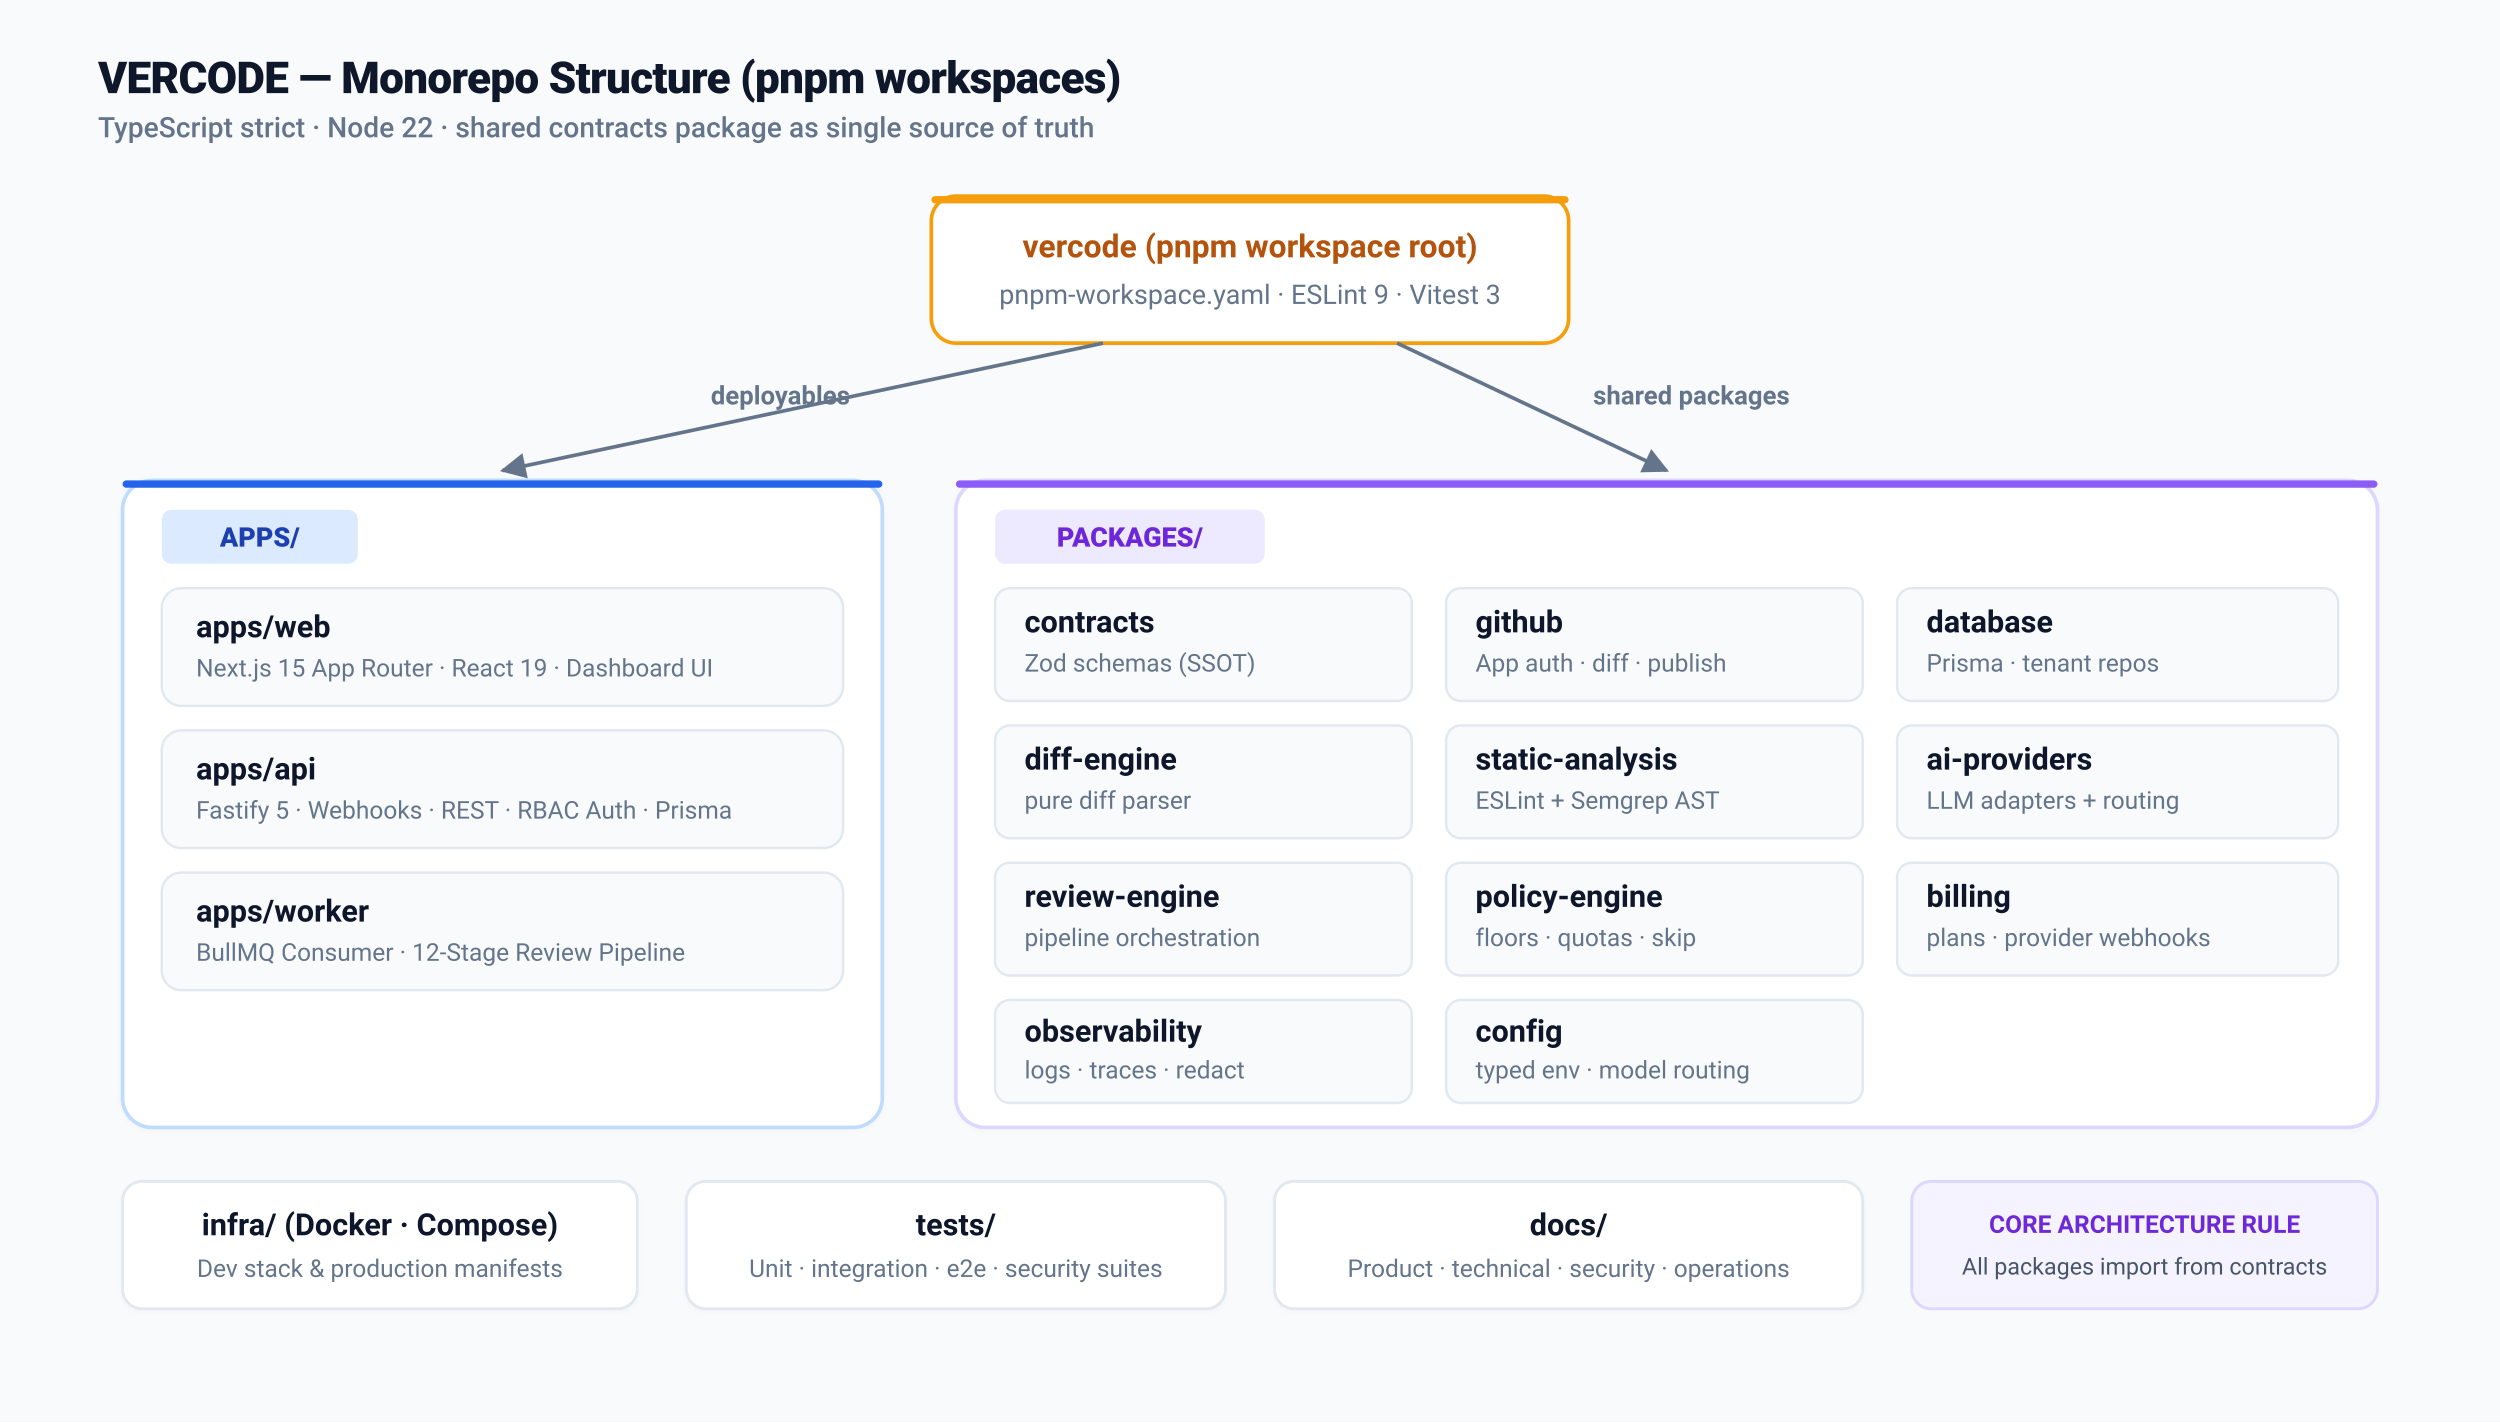
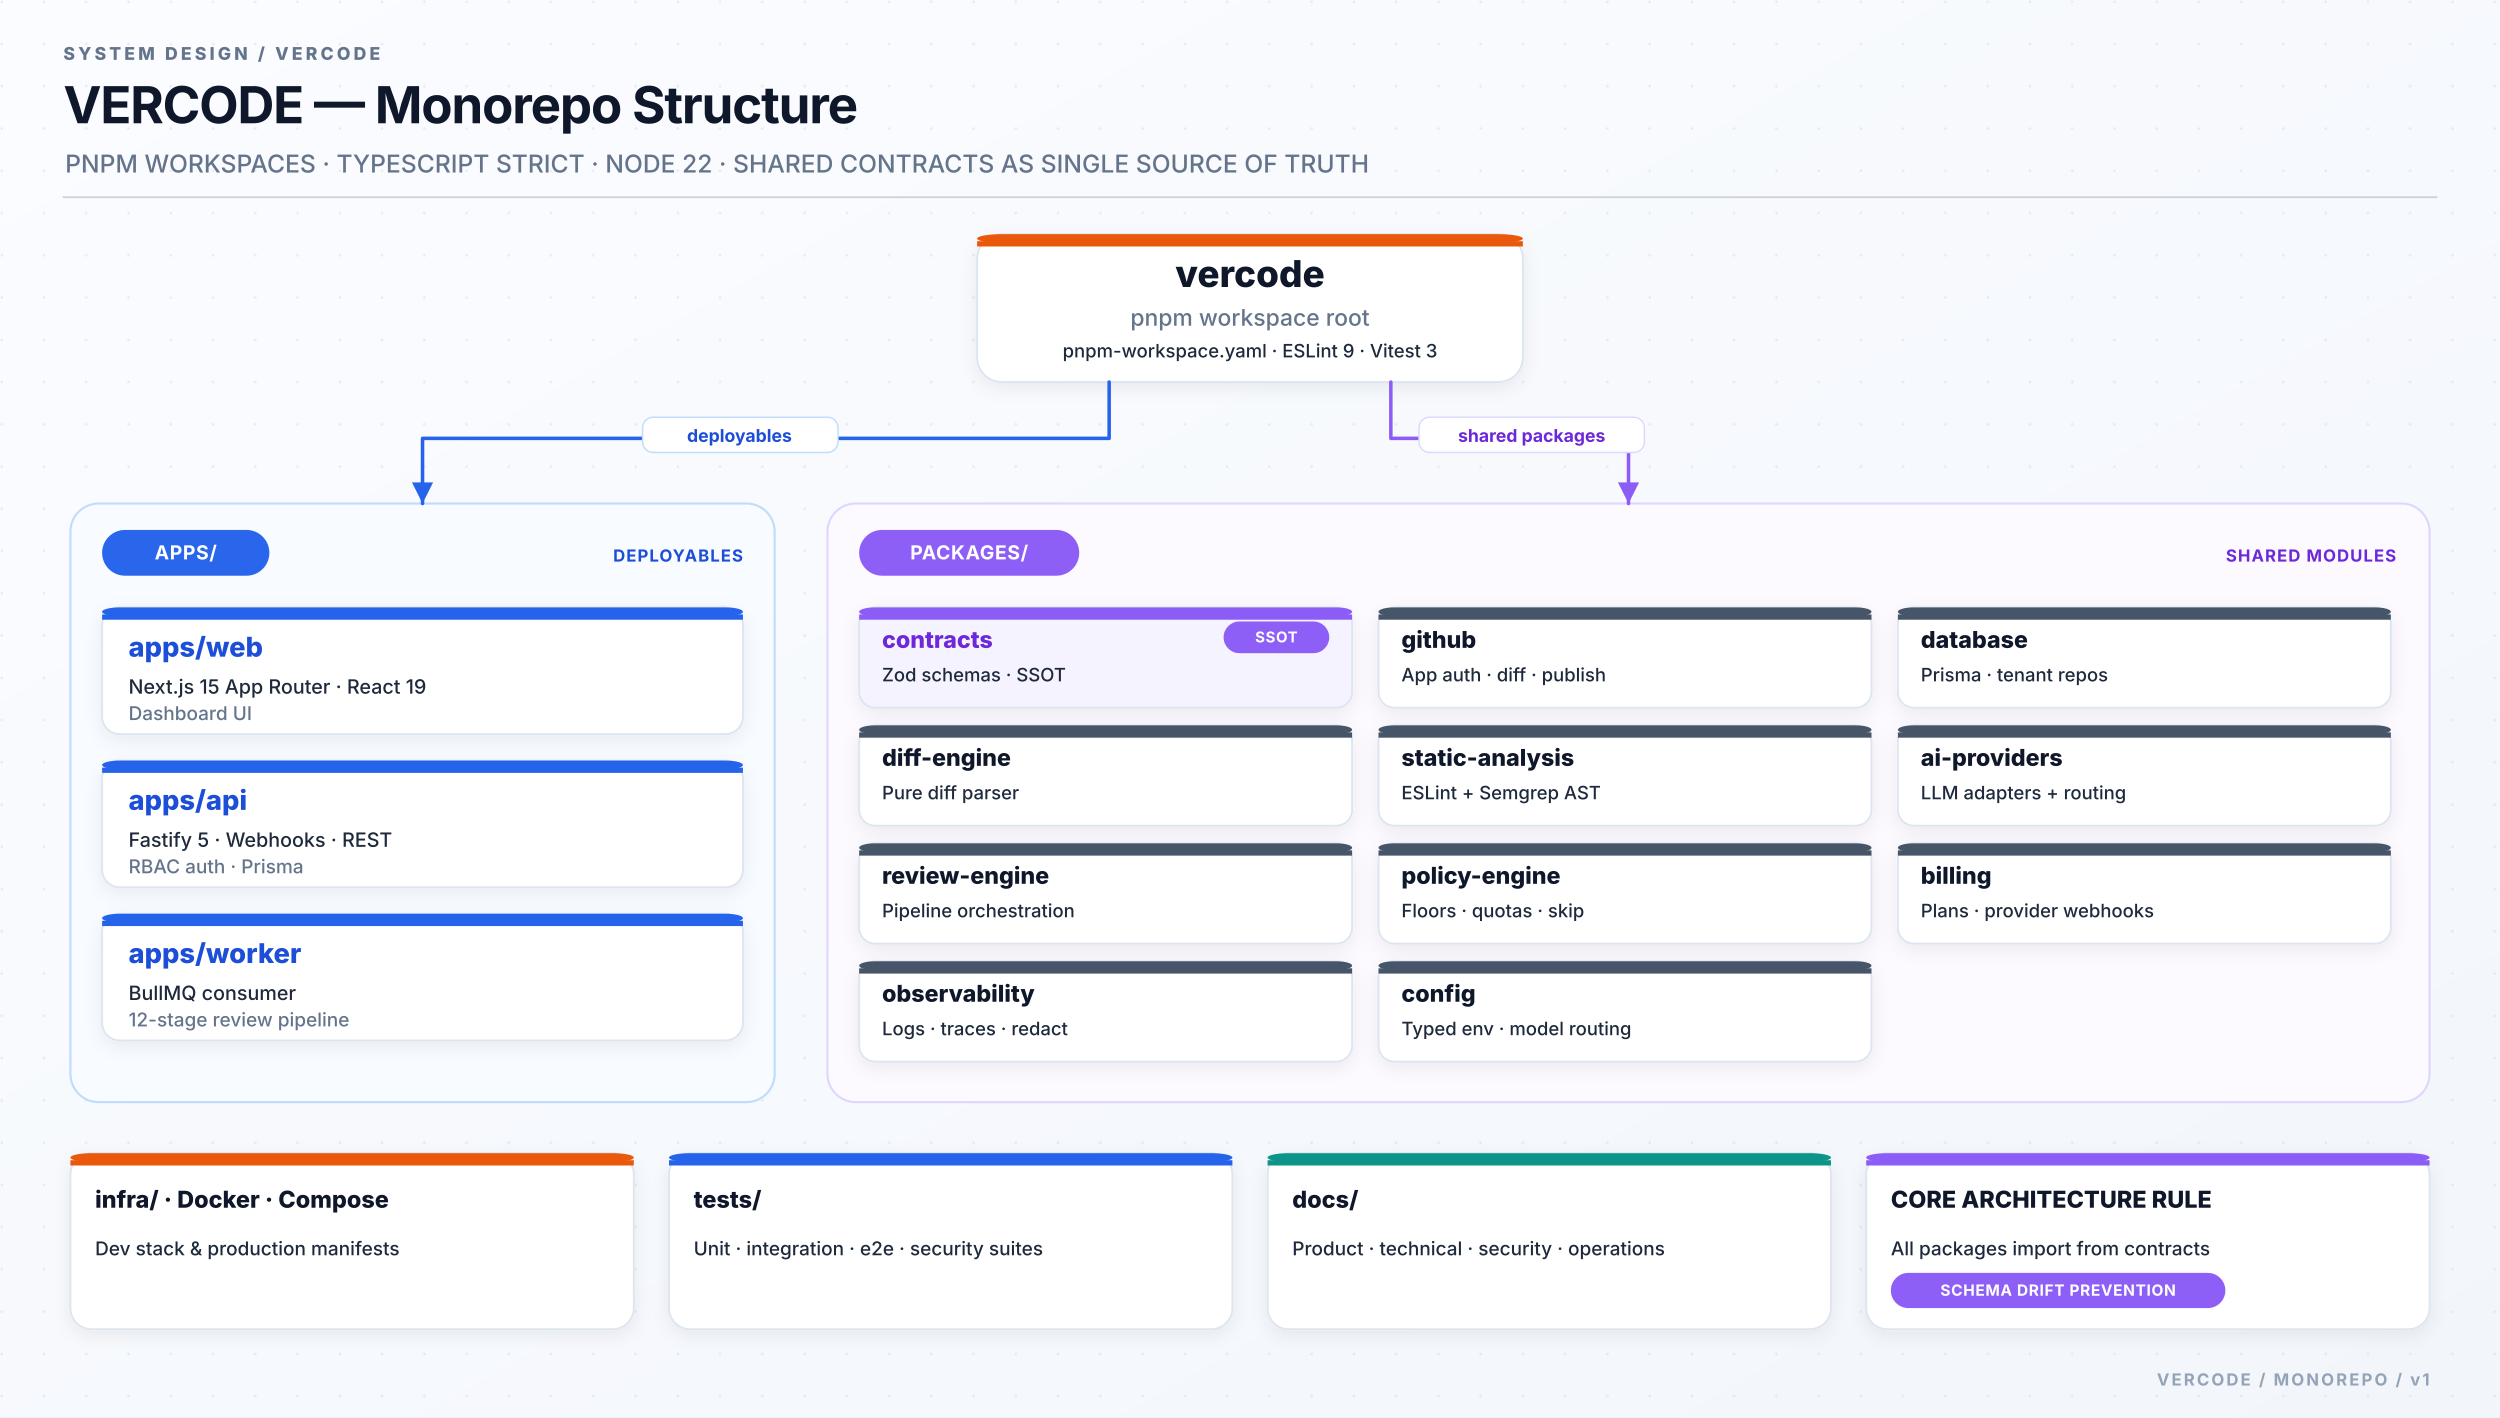
- <svg xmlns="http://www.w3.org/2000/svg" viewBox="0 0 1020 580" width="1020" height="580" role="img" aria-label="VERCODE monorepo structure" font-family="-apple-system, BlinkMacSystemFont, 'Segoe UI', Roboto, Helvetica, Arial, sans-serif">
+ <svg xmlns="http://www.w3.org/2000/svg" width="1420" height="805" viewBox="0 0 1420 805" role="img" aria-labelledby="title desc">
  <defs>
-     <style>
-       .repo-title { font-size: 18px; font-weight: 800; fill: #0f172a; letter-spacing: -0.3px; }
-       .repo-sub   { font-size: 11.5px; font-weight: 500; fill: #64748b; }
-       .card-h     { font-size: 12.5px; font-weight: 700; fill: #0f172a; }
-       .card-d     { font-size: 10px; fill: #64748b; }
-       .badge      { font-size: 9.5px; font-weight: 700; }
-     </style>
-     <marker id="tarrow" viewBox="0 0 10 10" refX="9" refY="5" markerWidth="7" markerHeight="7" orient="auto-start-reverse">
-       <path d="M 0 0 L 10 5 L 0 10 z" fill="#64748b" />
+     <linearGradient id="bgGrad" x1="0" y1="0" x2="1" y2="1">
+       <stop offset="0%" stop-color="#FBFCFF" />
+       <stop offset="100%" stop-color="#F2F6FB" />
+     </linearGradient>
+     <linearGradient id="headerGrad" x1="0" y1="0" x2="1" y2="0">
+       <stop offset="0%" stop-color="#0F172A" />
+       <stop offset="100%" stop-color="#1E293B" />
+     </linearGradient>
+     <pattern id="grid" width="24" height="24" patternUnits="userSpaceOnUse">
+       <circle cx="1" cy="1" r="0.8" fill="#CBD5E1" opacity="0.38" />
+     </pattern>
+     <filter id="shadow" x="-20%" y="-20%" width="140%" height="150%">
+       <feDropShadow dx="0" dy="3" stdDeviation="5" flood-color="#0F172A" flood-opacity="0.07" />
+     </filter>
+     <filter id="softShadow" x="-20%" y="-20%" width="140%" height="150%">
+       <feDropShadow dx="0" dy="1.5" stdDeviation="2" flood-color="#0F172A" flood-opacity="0.06" />
+     </filter>
+     <marker id="arrow-grey" markerWidth="8" markerHeight="8" refX="6" refY="3" orient="auto" markerUnits="strokeWidth">
+       <path d="M0,0 L6,3 L0,6 Z" fill="#64748B" />
    </marker>
-     <filter id="rShadow" x="-4%" y="-4%" width="108%" height="110%">
-       <feDropShadow dx="0" dy="2" stdDeviation="3" flood-color="#0f172a" flood-opacity="0.04" />
-       <feDropShadow dx="0" dy="1" stdDeviation="1" flood-color="#0f172a" flood-opacity="0.02" />
-     </filter>
+     <marker id="arrow-red" markerWidth="8" markerHeight="8" refX="6" refY="3" orient="auto" markerUnits="strokeWidth">
+       <path d="M0,0 L6,3 L0,6 Z" fill="#EF4444" />
+     </marker>
+     <marker id="arrow-blue" markerWidth="8" markerHeight="8" refX="6" refY="3" orient="auto" markerUnits="strokeWidth">
+       <path d="M0,0 L6,3 L0,6 Z" fill="#2563EB" />
+     </marker>
+     <marker id="arrow-orange" markerWidth="8" markerHeight="8" refX="6" refY="3" orient="auto" markerUnits="strokeWidth">
+       <path d="M0,0 L6,3 L0,6 Z" fill="#EA580C" />
+     </marker>
+     <marker id="arrow-green" markerWidth="8" markerHeight="8" refX="6" refY="3" orient="auto" markerUnits="strokeWidth">
+       <path d="M0,0 L6,3 L0,6 Z" fill="#10B981" />
+     </marker>
+     <marker id="arrow-purple" markerWidth="8" markerHeight="8" refX="6" refY="3" orient="auto" markerUnits="strokeWidth">
+       <path d="M0,0 L6,3 L0,6 Z" fill="#8B5CF6" />
+     </marker>
+     <marker id="arrow-teal" markerWidth="8" markerHeight="8" refX="6" refY="3" orient="auto" markerUnits="strokeWidth">
+       <path d="M0,0 L6,3 L0,6 Z" fill="#0D9488" />
+     </marker>
+     <marker id="arrow-indigo" markerWidth="8" markerHeight="8" refX="6" refY="3" orient="auto" markerUnits="strokeWidth">
+       <path d="M0,0 L6,3 L0,6 Z" fill="#6366F1" />
+     </marker>
  </defs>
-   <rect width="1020" height="580" fill="#f8fafc" />
-   <text x="40" y="38" class="repo-title">VERCODE — Monorepo Structure (pnpm workspaces)</text>
-   <text x="40" y="56" class="repo-sub">TypeScript strict · Node 22 · shared contracts package as single source of truth</text>
-   <g filter="url(#rShadow)">
-     <rect x="380" y="80" width="260" height="60" rx="10" fill="#ffffff" stroke="#f59e0b" stroke-width="1.5" />
-     <rect x="380" y="80" width="260" height="3" rx="1.5" fill="#f59e0b" />
-     <text x="510" y="105" text-anchor="middle" fill="#b45309" font-size="13" font-weight="700">vercode (pnpm workspace root)</text>
-     <text x="510" y="124" text-anchor="middle" fill="#64748b" font-size="11">pnpm-workspace.yaml · ESLint 9 · Vitest 3</text>
-   </g>
-   <g filter="url(#rShadow)">
-     <rect x="50" y="196" width="310" height="264" rx="12" fill="#ffffff" stroke="#bfdbfe" stroke-width="1.5" />
-     <rect x="50" y="196" width="310" height="3" rx="1.5" fill="#2563eb" />
-     <rect x="66" y="208" width="80" height="22" rx="4" fill="#dbeafe" />
-     <text x="106" y="223" text-anchor="middle" fill="#1e40af" font-size="11" font-weight="800">APPS/</text>
-     <rect x="66" y="240" width="278" height="48" rx="8" fill="#f8fafc" stroke="#e2e8f0" stroke-width="1" />
-     <text x="80" y="260" class="card-h">apps/web</text>
-     <text x="80" y="276" class="card-d">Next.js 15 App Router · React 19 · Dashboard UI</text>
-     <rect x="66" y="298" width="278" height="48" rx="8" fill="#f8fafc" stroke="#e2e8f0" stroke-width="1" />
-     <text x="80" y="318" class="card-h">apps/api</text>
-     <text x="80" y="334" class="card-d">Fastify 5 · Webhooks · REST · RBAC Auth · Prisma</text>
-     <rect x="66" y="356" width="278" height="48" rx="8" fill="#f8fafc" stroke="#e2e8f0" stroke-width="1" />
-     <text x="80" y="376" class="card-h">apps/worker</text>
-     <text x="80" y="392" class="card-d">BullMQ Consumer · 12-Stage Review Pipeline</text>
-   </g>
-   <g filter="url(#rShadow)">
-     <rect x="390" y="196" width="580" height="264" rx="12" fill="#ffffff" stroke="#ddd6fe" stroke-width="1.5" />
-     <rect x="390" y="196" width="580" height="3" rx="1.5" fill="#8b5cf6" />
-     <rect x="406" y="208" width="110" height="22" rx="4" fill="#ede9fe" />
-     <text x="461" y="223" text-anchor="middle" fill="#6d28d9" font-size="11" font-weight="800">PACKAGES/</text>
-     <rect x="406" y="240" width="170" height="46" rx="6" fill="#f8fafc" stroke="#e2e8f0" stroke-width="1" />
-     <text x="418" y="258" class="card-h" fill="#6d28d9">contracts</text>
-     <text x="418" y="274" class="card-d">Zod schemas (SSOT)</text>
-     <rect x="590" y="240" width="170" height="46" rx="6" fill="#f8fafc" stroke="#e2e8f0" stroke-width="1" />
-     <text x="602" y="258" class="card-h">github</text>
-     <text x="602" y="274" class="card-d">App auth · diff · publish</text>
-     <rect x="774" y="240" width="180" height="46" rx="6" fill="#f8fafc" stroke="#e2e8f0" stroke-width="1" />
-     <text x="786" y="258" class="card-h">database</text>
-     <text x="786" y="274" class="card-d">Prisma · tenant repos</text>
-     <rect x="406" y="296" width="170" height="46" rx="6" fill="#f8fafc" stroke="#e2e8f0" stroke-width="1" />
-     <text x="418" y="314" class="card-h">diff-engine</text>
-     <text x="418" y="330" class="card-d">pure diff parser</text>
-     <rect x="590" y="296" width="170" height="46" rx="6" fill="#f8fafc" stroke="#e2e8f0" stroke-width="1" />
-     <text x="602" y="314" class="card-h">static-analysis</text>
-     <text x="602" y="330" class="card-d">ESLint + Semgrep AST</text>
-     <rect x="774" y="296" width="180" height="46" rx="6" fill="#f8fafc" stroke="#e2e8f0" stroke-width="1" />
-     <text x="786" y="314" class="card-h">ai-providers</text>
-     <text x="786" y="330" class="card-d">LLM adapters + routing</text>
-     <rect x="406" y="352" width="170" height="46" rx="6" fill="#f8fafc" stroke="#e2e8f0" stroke-width="1" />
-     <text x="418" y="370" class="card-h">review-engine</text>
-     <text x="418" y="386" class="card-d">pipeline orchestration</text>
-     <rect x="590" y="352" width="170" height="46" rx="6" fill="#f8fafc" stroke="#e2e8f0" stroke-width="1" />
-     <text x="602" y="370" class="card-h">policy-engine</text>
-     <text x="602" y="386" class="card-d">floors · quotas · skip</text>
-     <rect x="774" y="352" width="180" height="46" rx="6" fill="#f8fafc" stroke="#e2e8f0" stroke-width="1" />
-     <text x="786" y="370" class="card-h">billing</text>
-     <text x="786" y="386" class="card-d">plans · provider webhooks</text>
-     <rect x="406" y="408" width="170" height="42" rx="6" fill="#f8fafc" stroke="#e2e8f0" stroke-width="1" />
-     <text x="418" y="425" class="card-h">observability</text>
-     <text x="418" y="440" class="card-d">logs · traces · redact</text>
-     <rect x="590" y="408" width="170" height="42" rx="6" fill="#f8fafc" stroke="#e2e8f0" stroke-width="1" />
-     <text x="602" y="425" class="card-h">config</text>
-     <text x="602" y="440" class="card-d">typed env · model routing</text>
-   </g>
-   <g filter="url(#rShadow)">
-     <rect x="50" y="482" width="210" height="52" rx="8" fill="#ffffff" stroke="#e2e8f0" stroke-width="1.2" />
-     <text x="155" y="504" text-anchor="middle" class="card-h">infra/ (Docker · Compose)</text>
-     <text x="155" y="521" text-anchor="middle" class="card-d">Dev stack &amp; production manifests</text>
-     <rect x="280" y="482" width="220" height="52" rx="8" fill="#ffffff" stroke="#e2e8f0" stroke-width="1.2" />
-     <text x="390" y="504" text-anchor="middle" class="card-h">tests/</text>
-     <text x="390" y="521" text-anchor="middle" class="card-d">Unit · integration · e2e · security suites</text>
-     <rect x="520" y="482" width="240" height="52" rx="8" fill="#ffffff" stroke="#e2e8f0" stroke-width="1.2" />
-     <text x="640" y="504" text-anchor="middle" class="card-h">docs/</text>
-     <text x="640" y="521" text-anchor="middle" class="card-d">Product · technical · security · operations</text>
-   </g>
-   <line x1="450" y1="140" x2="205" y2="192" stroke="#64748b" stroke-width="1.5" marker-end="url(#tarrow)" />
-   <line x1="570" y1="140" x2="680" y2="192" stroke="#64748b" stroke-width="1.5" marker-end="url(#tarrow)" />
-   <text x="290" y="165" fill="#64748b" font-size="10.5" font-weight="600">deployables</text>
-   <text x="650" y="165" fill="#64748b" font-size="10.5" font-weight="600">shared packages</text>
-   <rect x="780" y="482" width="190" height="52" rx="8" fill="#f5f3ff" stroke="#ddd6fe" stroke-width="1.2" />
-   <text x="875" y="503" text-anchor="middle" fill="#6d28d9" font-size="10" font-weight="700">CORE ARCHITECTURE RULE</text>
-   <text x="875" y="520" text-anchor="middle" fill="#475569" font-size="9.5">All packages import from contracts</text>
+   <rect width="100%" height="100%" fill="url(#bgGrad)" />
+   <rect width="100%" height="100%" fill="url(#grid)" />
+   <text x="36" y="34" font-family="Inter, ui-sans-serif, system-ui, -apple-system, Segoe UI, Arial, sans-serif" font-size="10px" font-weight="800" fill="#64748B" text-anchor="start" letter-spacing="1.8px">SYSTEM DESIGN / VERCODE</text>
+   <text x="36" y="70" font-family="Inter, ui-sans-serif, system-ui, -apple-system, Segoe UI, Arial, sans-serif" font-size="29px" font-weight="750" fill="#0F172A" text-anchor="start" letter-spacing="-0.65px">VERCODE — Monorepo Structure</text>
+   <text x="37" y="98" font-family="Inter, ui-sans-serif, system-ui, -apple-system, Segoe UI, Arial, sans-serif" font-size="14px" font-weight="450" fill="#64748B" text-anchor="start">PNPM WORKSPACES  ·  TYPESCRIPT STRICT  ·  NODE 22  ·  SHARED CONTRACTS AS SINGLE SOURCE OF TRUTH</text>
+   <path d="M 36 112 H 1384" fill="none" stroke="grey" stroke-width="1" stroke-linecap="round" stroke-linejoin="round" opacity="0.35" />
+   <rect x="555" y="133" width="310" height="84" rx="14" fill="#FFFFFF" stroke="#DDE5EF" stroke-width="1.1" filter="url(#shadow)" />
+   <rect x="555" y="133" width="310" height="5" rx="14" fill="#EA580C" />
+   <rect x="555" y="137" width="310" height="3" rx="0" fill="#EA580C" />
+   <text x="710" y="163" font-family="Inter, ui-sans-serif, system-ui, -apple-system, Segoe UI, Arial, sans-serif" font-size="21px" font-weight="800" fill="#0F172A" text-anchor="middle">vercode</text>
+   <text x="710" y="185" font-family="Inter, ui-sans-serif, system-ui, -apple-system, Segoe UI, Arial, sans-serif" font-size="13px" font-weight="550" fill="#64748B" text-anchor="middle">pnpm workspace root</text>
+   <text x="710" y="203" font-family="Inter, ui-sans-serif, system-ui, -apple-system, Segoe UI, Arial, sans-serif" font-size="10.5px" font-weight="550" fill="#1E293B" text-anchor="middle">pnpm-workspace.yaml  ·  ESLint 9  ·  Vitest 3</text>
+   <rect x="40" y="286" width="400" height="340" rx="16" fill="#F8FBFF" stroke="#BFDBFE" stroke-width="1.2" />
+   <rect x="58" y="301" width="95" height="26" rx="13.0" fill="#2563EB" opacity="0.98" />
+   <text x="105.5" y="317.74" font-family="Inter, ui-sans-serif, system-ui, -apple-system, Segoe UI, Arial, sans-serif" font-size="11px" font-weight="700" fill="#FFFFFF" text-anchor="middle" letter-spacing="0.35px">APPS/</text>
+   <text x="422" y="319" font-family="Inter, ui-sans-serif, system-ui, -apple-system, Segoe UI, Arial, sans-serif" font-size="9.5px" font-weight="750" fill="#1D4ED8" text-anchor="end" letter-spacing="0.6px">DEPLOYABLES</text>
+   <rect x="470" y="286" width="910" height="340" rx="16" fill="#FCFAFF" stroke="#DDD6FE" stroke-width="1.2" />
+   <rect x="488" y="301" width="125" height="26" rx="13.0" fill="#8B5CF6" opacity="0.98" />
+   <text x="550.5" y="317.74" font-family="Inter, ui-sans-serif, system-ui, -apple-system, Segoe UI, Arial, sans-serif" font-size="11px" font-weight="700" fill="#FFFFFF" text-anchor="middle" letter-spacing="0.35px">PACKAGES/</text>
+   <text x="1361" y="319" font-family="Inter, ui-sans-serif, system-ui, -apple-system, Segoe UI, Arial, sans-serif" font-size="9.5px" font-weight="750" fill="#6D28D9" text-anchor="end" letter-spacing="0.6px">SHARED MODULES</text>
+   <rect x="58" y="345" width="364" height="72" rx="10" fill="#FFFFFF" stroke="#DDE5EF" stroke-width="1.1" filter="url(#shadow)" />
+   <rect x="58" y="345" width="364" height="5" rx="10" fill="#2563EB" />
+   <rect x="58" y="349" width="364" height="3" rx="0" fill="#2563EB" />
+   <text x="73" y="373" font-family="Inter, ui-sans-serif, system-ui, -apple-system, Segoe UI, Arial, sans-serif" font-size="15.5px" font-weight="780" fill="#1D4ED8" text-anchor="start">apps/web</text>
+   <text x="73" y="394" font-family="Inter, ui-sans-serif, system-ui, -apple-system, Segoe UI, Arial, sans-serif" font-size="11.2px" font-weight="500" fill="#1E293B" text-anchor="start">Next.js 15 App Router · React 19</text>
+   <text x="73" y="409" font-family="Inter, ui-sans-serif, system-ui, -apple-system, Segoe UI, Arial, sans-serif" font-size="10.8px" font-weight="450" fill="#64748B" text-anchor="start">Dashboard UI</text>
+   <rect x="58" y="432" width="364" height="72" rx="10" fill="#FFFFFF" stroke="#DDE5EF" stroke-width="1.1" filter="url(#shadow)" />
+   <rect x="58" y="432" width="364" height="5" rx="10" fill="#2563EB" />
+   <rect x="58" y="436" width="364" height="3" rx="0" fill="#2563EB" />
+   <text x="73" y="460" font-family="Inter, ui-sans-serif, system-ui, -apple-system, Segoe UI, Arial, sans-serif" font-size="15.5px" font-weight="780" fill="#1D4ED8" text-anchor="start">apps/api</text>
+   <text x="73" y="481" font-family="Inter, ui-sans-serif, system-ui, -apple-system, Segoe UI, Arial, sans-serif" font-size="11.2px" font-weight="500" fill="#1E293B" text-anchor="start">Fastify 5 · Webhooks · REST</text>
+   <text x="73" y="496" font-family="Inter, ui-sans-serif, system-ui, -apple-system, Segoe UI, Arial, sans-serif" font-size="10.8px" font-weight="450" fill="#64748B" text-anchor="start">RBAC auth · Prisma</text>
+   <rect x="58" y="519" width="364" height="72" rx="10" fill="#FFFFFF" stroke="#DDE5EF" stroke-width="1.1" filter="url(#shadow)" />
+   <rect x="58" y="519" width="364" height="5" rx="10" fill="#2563EB" />
+   <rect x="58" y="523" width="364" height="3" rx="0" fill="#2563EB" />
+   <text x="73" y="547" font-family="Inter, ui-sans-serif, system-ui, -apple-system, Segoe UI, Arial, sans-serif" font-size="15.5px" font-weight="780" fill="#1D4ED8" text-anchor="start">apps/worker</text>
+   <text x="73" y="568" font-family="Inter, ui-sans-serif, system-ui, -apple-system, Segoe UI, Arial, sans-serif" font-size="11.2px" font-weight="500" fill="#1E293B" text-anchor="start">BullMQ consumer</text>
+   <text x="73" y="583" font-family="Inter, ui-sans-serif, system-ui, -apple-system, Segoe UI, Arial, sans-serif" font-size="10.8px" font-weight="450" fill="#64748B" text-anchor="start">12-stage review pipeline</text>
+   <rect x="488" y="345" width="280" height="57" rx="9" fill="#F5F3FF" stroke="#DDE5EF" stroke-width="1.1" filter="url(#shadow)" />
+   <rect x="488" y="345" width="280" height="5" rx="9" fill="#8B5CF6" />
+   <rect x="488" y="349" width="280" height="3" rx="0" fill="#8B5CF6" />
+   <text x="501" y="368" font-family="Inter, ui-sans-serif, system-ui, -apple-system, Segoe UI, Arial, sans-serif" font-size="13.2px" font-weight="780" fill="#6D28D9" text-anchor="start">contracts</text>
+   <text x="501" y="387" font-family="Inter, ui-sans-serif, system-ui, -apple-system, Segoe UI, Arial, sans-serif" font-size="10.5px" font-weight="480" fill="#1E293B" text-anchor="start">Zod schemas · SSOT</text>
+   <rect x="695" y="353" width="60" height="18" rx="9.0" fill="#8B5CF6" opacity="0.98" />
+   <text x="725.0" y="364.89" font-family="Inter, ui-sans-serif, system-ui, -apple-system, Segoe UI, Arial, sans-serif" font-size="8.5px" font-weight="700" fill="#FFFFFF" text-anchor="middle" letter-spacing="0.35px">SSOT</text>
+   <rect x="783" y="345" width="280" height="57" rx="9" fill="#FFFFFF" stroke="#DDE5EF" stroke-width="1.1" filter="url(#shadow)" />
+   <rect x="783" y="345" width="280" height="5" rx="9" fill="#475569" />
+   <rect x="783" y="349" width="280" height="3" rx="0" fill="#475569" />
+   <text x="796" y="368" font-family="Inter, ui-sans-serif, system-ui, -apple-system, Segoe UI, Arial, sans-serif" font-size="13.2px" font-weight="780" fill="#0F172A" text-anchor="start">github</text>
+   <text x="796" y="387" font-family="Inter, ui-sans-serif, system-ui, -apple-system, Segoe UI, Arial, sans-serif" font-size="10.5px" font-weight="480" fill="#1E293B" text-anchor="start">App auth · diff · publish</text>
+   <rect x="1078" y="345" width="280" height="57" rx="9" fill="#FFFFFF" stroke="#DDE5EF" stroke-width="1.1" filter="url(#shadow)" />
+   <rect x="1078" y="345" width="280" height="5" rx="9" fill="#475569" />
+   <rect x="1078" y="349" width="280" height="3" rx="0" fill="#475569" />
+   <text x="1091" y="368" font-family="Inter, ui-sans-serif, system-ui, -apple-system, Segoe UI, Arial, sans-serif" font-size="13.2px" font-weight="780" fill="#0F172A" text-anchor="start">database</text>
+   <text x="1091" y="387" font-family="Inter, ui-sans-serif, system-ui, -apple-system, Segoe UI, Arial, sans-serif" font-size="10.5px" font-weight="480" fill="#1E293B" text-anchor="start">Prisma · tenant repos</text>
+   <rect x="488" y="412" width="280" height="57" rx="9" fill="#FFFFFF" stroke="#DDE5EF" stroke-width="1.1" filter="url(#shadow)" />
+   <rect x="488" y="412" width="280" height="5" rx="9" fill="#475569" />
+   <rect x="488" y="416" width="280" height="3" rx="0" fill="#475569" />
+   <text x="501" y="435" font-family="Inter, ui-sans-serif, system-ui, -apple-system, Segoe UI, Arial, sans-serif" font-size="13.2px" font-weight="780" fill="#0F172A" text-anchor="start">diff-engine</text>
+   <text x="501" y="454" font-family="Inter, ui-sans-serif, system-ui, -apple-system, Segoe UI, Arial, sans-serif" font-size="10.5px" font-weight="480" fill="#1E293B" text-anchor="start">Pure diff parser</text>
+   <rect x="783" y="412" width="280" height="57" rx="9" fill="#FFFFFF" stroke="#DDE5EF" stroke-width="1.1" filter="url(#shadow)" />
+   <rect x="783" y="412" width="280" height="5" rx="9" fill="#475569" />
+   <rect x="783" y="416" width="280" height="3" rx="0" fill="#475569" />
+   <text x="796" y="435" font-family="Inter, ui-sans-serif, system-ui, -apple-system, Segoe UI, Arial, sans-serif" font-size="13.2px" font-weight="780" fill="#0F172A" text-anchor="start">static-analysis</text>
+   <text x="796" y="454" font-family="Inter, ui-sans-serif, system-ui, -apple-system, Segoe UI, Arial, sans-serif" font-size="10.5px" font-weight="480" fill="#1E293B" text-anchor="start">ESLint + Semgrep AST</text>
+   <rect x="1078" y="412" width="280" height="57" rx="9" fill="#FFFFFF" stroke="#DDE5EF" stroke-width="1.1" filter="url(#shadow)" />
+   <rect x="1078" y="412" width="280" height="5" rx="9" fill="#475569" />
+   <rect x="1078" y="416" width="280" height="3" rx="0" fill="#475569" />
+   <text x="1091" y="435" font-family="Inter, ui-sans-serif, system-ui, -apple-system, Segoe UI, Arial, sans-serif" font-size="13.2px" font-weight="780" fill="#0F172A" text-anchor="start">ai-providers</text>
+   <text x="1091" y="454" font-family="Inter, ui-sans-serif, system-ui, -apple-system, Segoe UI, Arial, sans-serif" font-size="10.5px" font-weight="480" fill="#1E293B" text-anchor="start">LLM adapters + routing</text>
+   <rect x="488" y="479" width="280" height="57" rx="9" fill="#FFFFFF" stroke="#DDE5EF" stroke-width="1.1" filter="url(#shadow)" />
+   <rect x="488" y="479" width="280" height="5" rx="9" fill="#475569" />
+   <rect x="488" y="483" width="280" height="3" rx="0" fill="#475569" />
+   <text x="501" y="502" font-family="Inter, ui-sans-serif, system-ui, -apple-system, Segoe UI, Arial, sans-serif" font-size="13.2px" font-weight="780" fill="#0F172A" text-anchor="start">review-engine</text>
+   <text x="501" y="521" font-family="Inter, ui-sans-serif, system-ui, -apple-system, Segoe UI, Arial, sans-serif" font-size="10.5px" font-weight="480" fill="#1E293B" text-anchor="start">Pipeline orchestration</text>
+   <rect x="783" y="479" width="280" height="57" rx="9" fill="#FFFFFF" stroke="#DDE5EF" stroke-width="1.1" filter="url(#shadow)" />
+   <rect x="783" y="479" width="280" height="5" rx="9" fill="#475569" />
+   <rect x="783" y="483" width="280" height="3" rx="0" fill="#475569" />
+   <text x="796" y="502" font-family="Inter, ui-sans-serif, system-ui, -apple-system, Segoe UI, Arial, sans-serif" font-size="13.2px" font-weight="780" fill="#0F172A" text-anchor="start">policy-engine</text>
+   <text x="796" y="521" font-family="Inter, ui-sans-serif, system-ui, -apple-system, Segoe UI, Arial, sans-serif" font-size="10.5px" font-weight="480" fill="#1E293B" text-anchor="start">Floors · quotas · skip</text>
+   <rect x="1078" y="479" width="280" height="57" rx="9" fill="#FFFFFF" stroke="#DDE5EF" stroke-width="1.1" filter="url(#shadow)" />
+   <rect x="1078" y="479" width="280" height="5" rx="9" fill="#475569" />
+   <rect x="1078" y="483" width="280" height="3" rx="0" fill="#475569" />
+   <text x="1091" y="502" font-family="Inter, ui-sans-serif, system-ui, -apple-system, Segoe UI, Arial, sans-serif" font-size="13.2px" font-weight="780" fill="#0F172A" text-anchor="start">billing</text>
+   <text x="1091" y="521" font-family="Inter, ui-sans-serif, system-ui, -apple-system, Segoe UI, Arial, sans-serif" font-size="10.5px" font-weight="480" fill="#1E293B" text-anchor="start">Plans · provider webhooks</text>
+   <rect x="488" y="546" width="280" height="57" rx="9" fill="#FFFFFF" stroke="#DDE5EF" stroke-width="1.1" filter="url(#shadow)" />
+   <rect x="488" y="546" width="280" height="5" rx="9" fill="#475569" />
+   <rect x="488" y="550" width="280" height="3" rx="0" fill="#475569" />
+   <text x="501" y="569" font-family="Inter, ui-sans-serif, system-ui, -apple-system, Segoe UI, Arial, sans-serif" font-size="13.2px" font-weight="780" fill="#0F172A" text-anchor="start">observability</text>
+   <text x="501" y="588" font-family="Inter, ui-sans-serif, system-ui, -apple-system, Segoe UI, Arial, sans-serif" font-size="10.5px" font-weight="480" fill="#1E293B" text-anchor="start">Logs · traces · redact</text>
+   <rect x="783" y="546" width="280" height="57" rx="9" fill="#FFFFFF" stroke="#DDE5EF" stroke-width="1.1" filter="url(#shadow)" />
+   <rect x="783" y="546" width="280" height="5" rx="9" fill="#475569" />
+   <rect x="783" y="550" width="280" height="3" rx="0" fill="#475569" />
+   <text x="796" y="569" font-family="Inter, ui-sans-serif, system-ui, -apple-system, Segoe UI, Arial, sans-serif" font-size="13.2px" font-weight="780" fill="#0F172A" text-anchor="start">config</text>
+   <text x="796" y="588" font-family="Inter, ui-sans-serif, system-ui, -apple-system, Segoe UI, Arial, sans-serif" font-size="10.5px" font-weight="480" fill="#1E293B" text-anchor="start">Typed env · model routing</text>
+   <path d="M 630 217 V 249 H 240 V 286" fill="none" stroke="#2563EB" stroke-width="2.0" stroke-linecap="round" stroke-linejoin="round" marker-end="url(#arrow-blue)" opacity="1" />
+   <path d="M 790 217 V 249 H 925 V 286" fill="none" stroke="#8B5CF6" stroke-width="2.0" stroke-linecap="round" stroke-linejoin="round" marker-end="url(#arrow-purple)" opacity="1" />
+   <rect x="365" y="237" width="111" height="20" rx="6" fill="#FFFFFF" stroke="#BFDBFE" stroke-width="0.8" />
+   <text x="420" y="251" font-family="Inter, ui-sans-serif, system-ui, -apple-system, Segoe UI, Arial, sans-serif" font-size="10px" font-weight="750" fill="#1D4ED8" text-anchor="middle">deployables</text>
+   <rect x="806" y="237" width="128" height="20" rx="6" fill="#FFFFFF" stroke="#DDD6FE" stroke-width="0.8" />
+   <text x="870" y="251" font-family="Inter, ui-sans-serif, system-ui, -apple-system, Segoe UI, Arial, sans-serif" font-size="10px" font-weight="750" fill="#6D28D9" text-anchor="middle">shared packages</text>
+   <rect x="40" y="655" width="320" height="100" rx="12" fill="#FFFFFF" stroke="#DDE5EF" stroke-width="1.1" filter="url(#shadow)" />
+   <rect x="40" y="655" width="320" height="5" rx="12" fill="#EA580C" />
+   <rect x="40" y="659" width="320" height="3" rx="0" fill="#EA580C" />
+   <text x="54" y="686" font-family="Inter, ui-sans-serif, system-ui, -apple-system, Segoe UI, Arial, sans-serif" font-size="13.3px" font-weight="780" fill="#0F172A" text-anchor="start">infra/  ·  Docker · Compose</text>
+   <text x="54" y="713" font-family="Inter, ui-sans-serif, system-ui, -apple-system, Segoe UI, Arial, sans-serif" font-size="10.8px" font-weight="480" fill="#1E293B" text-anchor="start">Dev stack &amp; production manifests</text>
+   <rect x="380" y="655" width="320" height="100" rx="12" fill="#FFFFFF" stroke="#DDE5EF" stroke-width="1.1" filter="url(#shadow)" />
+   <rect x="380" y="655" width="320" height="5" rx="12" fill="#2563EB" />
+   <rect x="380" y="659" width="320" height="3" rx="0" fill="#2563EB" />
+   <text x="394" y="686" font-family="Inter, ui-sans-serif, system-ui, -apple-system, Segoe UI, Arial, sans-serif" font-size="13.3px" font-weight="780" fill="#0F172A" text-anchor="start">tests/</text>
+   <text x="394" y="713" font-family="Inter, ui-sans-serif, system-ui, -apple-system, Segoe UI, Arial, sans-serif" font-size="10.8px" font-weight="480" fill="#1E293B" text-anchor="start">Unit · integration · e2e · security suites</text>
+   <rect x="720" y="655" width="320" height="100" rx="12" fill="#FFFFFF" stroke="#DDE5EF" stroke-width="1.1" filter="url(#shadow)" />
+   <rect x="720" y="655" width="320" height="5" rx="12" fill="#0D9488" />
+   <rect x="720" y="659" width="320" height="3" rx="0" fill="#0D9488" />
+   <text x="734" y="686" font-family="Inter, ui-sans-serif, system-ui, -apple-system, Segoe UI, Arial, sans-serif" font-size="13.3px" font-weight="780" fill="#0F172A" text-anchor="start">docs/</text>
+   <text x="734" y="713" font-family="Inter, ui-sans-serif, system-ui, -apple-system, Segoe UI, Arial, sans-serif" font-size="10.8px" font-weight="480" fill="#1E293B" text-anchor="start">Product · technical · security · operations</text>
+   <rect x="1060" y="655" width="320" height="100" rx="12" fill="#FFFFFF" stroke="#DDE5EF" stroke-width="1.1" filter="url(#shadow)" />
+   <rect x="1060" y="655" width="320" height="5" rx="12" fill="#8B5CF6" />
+   <rect x="1060" y="659" width="320" height="3" rx="0" fill="#8B5CF6" />
+   <text x="1074" y="686" font-family="Inter, ui-sans-serif, system-ui, -apple-system, Segoe UI, Arial, sans-serif" font-size="13.3px" font-weight="780" fill="#0F172A" text-anchor="start">CORE ARCHITECTURE RULE</text>
+   <text x="1074" y="713" font-family="Inter, ui-sans-serif, system-ui, -apple-system, Segoe UI, Arial, sans-serif" font-size="10.8px" font-weight="480" fill="#1E293B" text-anchor="start">All packages import from contracts</text>
+   <rect x="1074" y="723" width="190" height="20" rx="10.0" fill="#8B5CF6" opacity="0.98" />
+   <text x="1169.0" y="735.992" font-family="Inter, ui-sans-serif, system-ui, -apple-system, Segoe UI, Arial, sans-serif" font-size="8.8px" font-weight="700" fill="#FFFFFF" text-anchor="middle" letter-spacing="0.35px">SCHEMA DRIFT PREVENTION</text>
+   <text x="1380" y="787" font-family="Inter, ui-sans-serif, system-ui, -apple-system, Segoe UI, Arial, sans-serif" font-size="9.5px" font-weight="700" fill="#94A3B8" text-anchor="end" letter-spacing="1.2px">VERCODE  /  MONOREPO  /  v1</text>
</svg>
